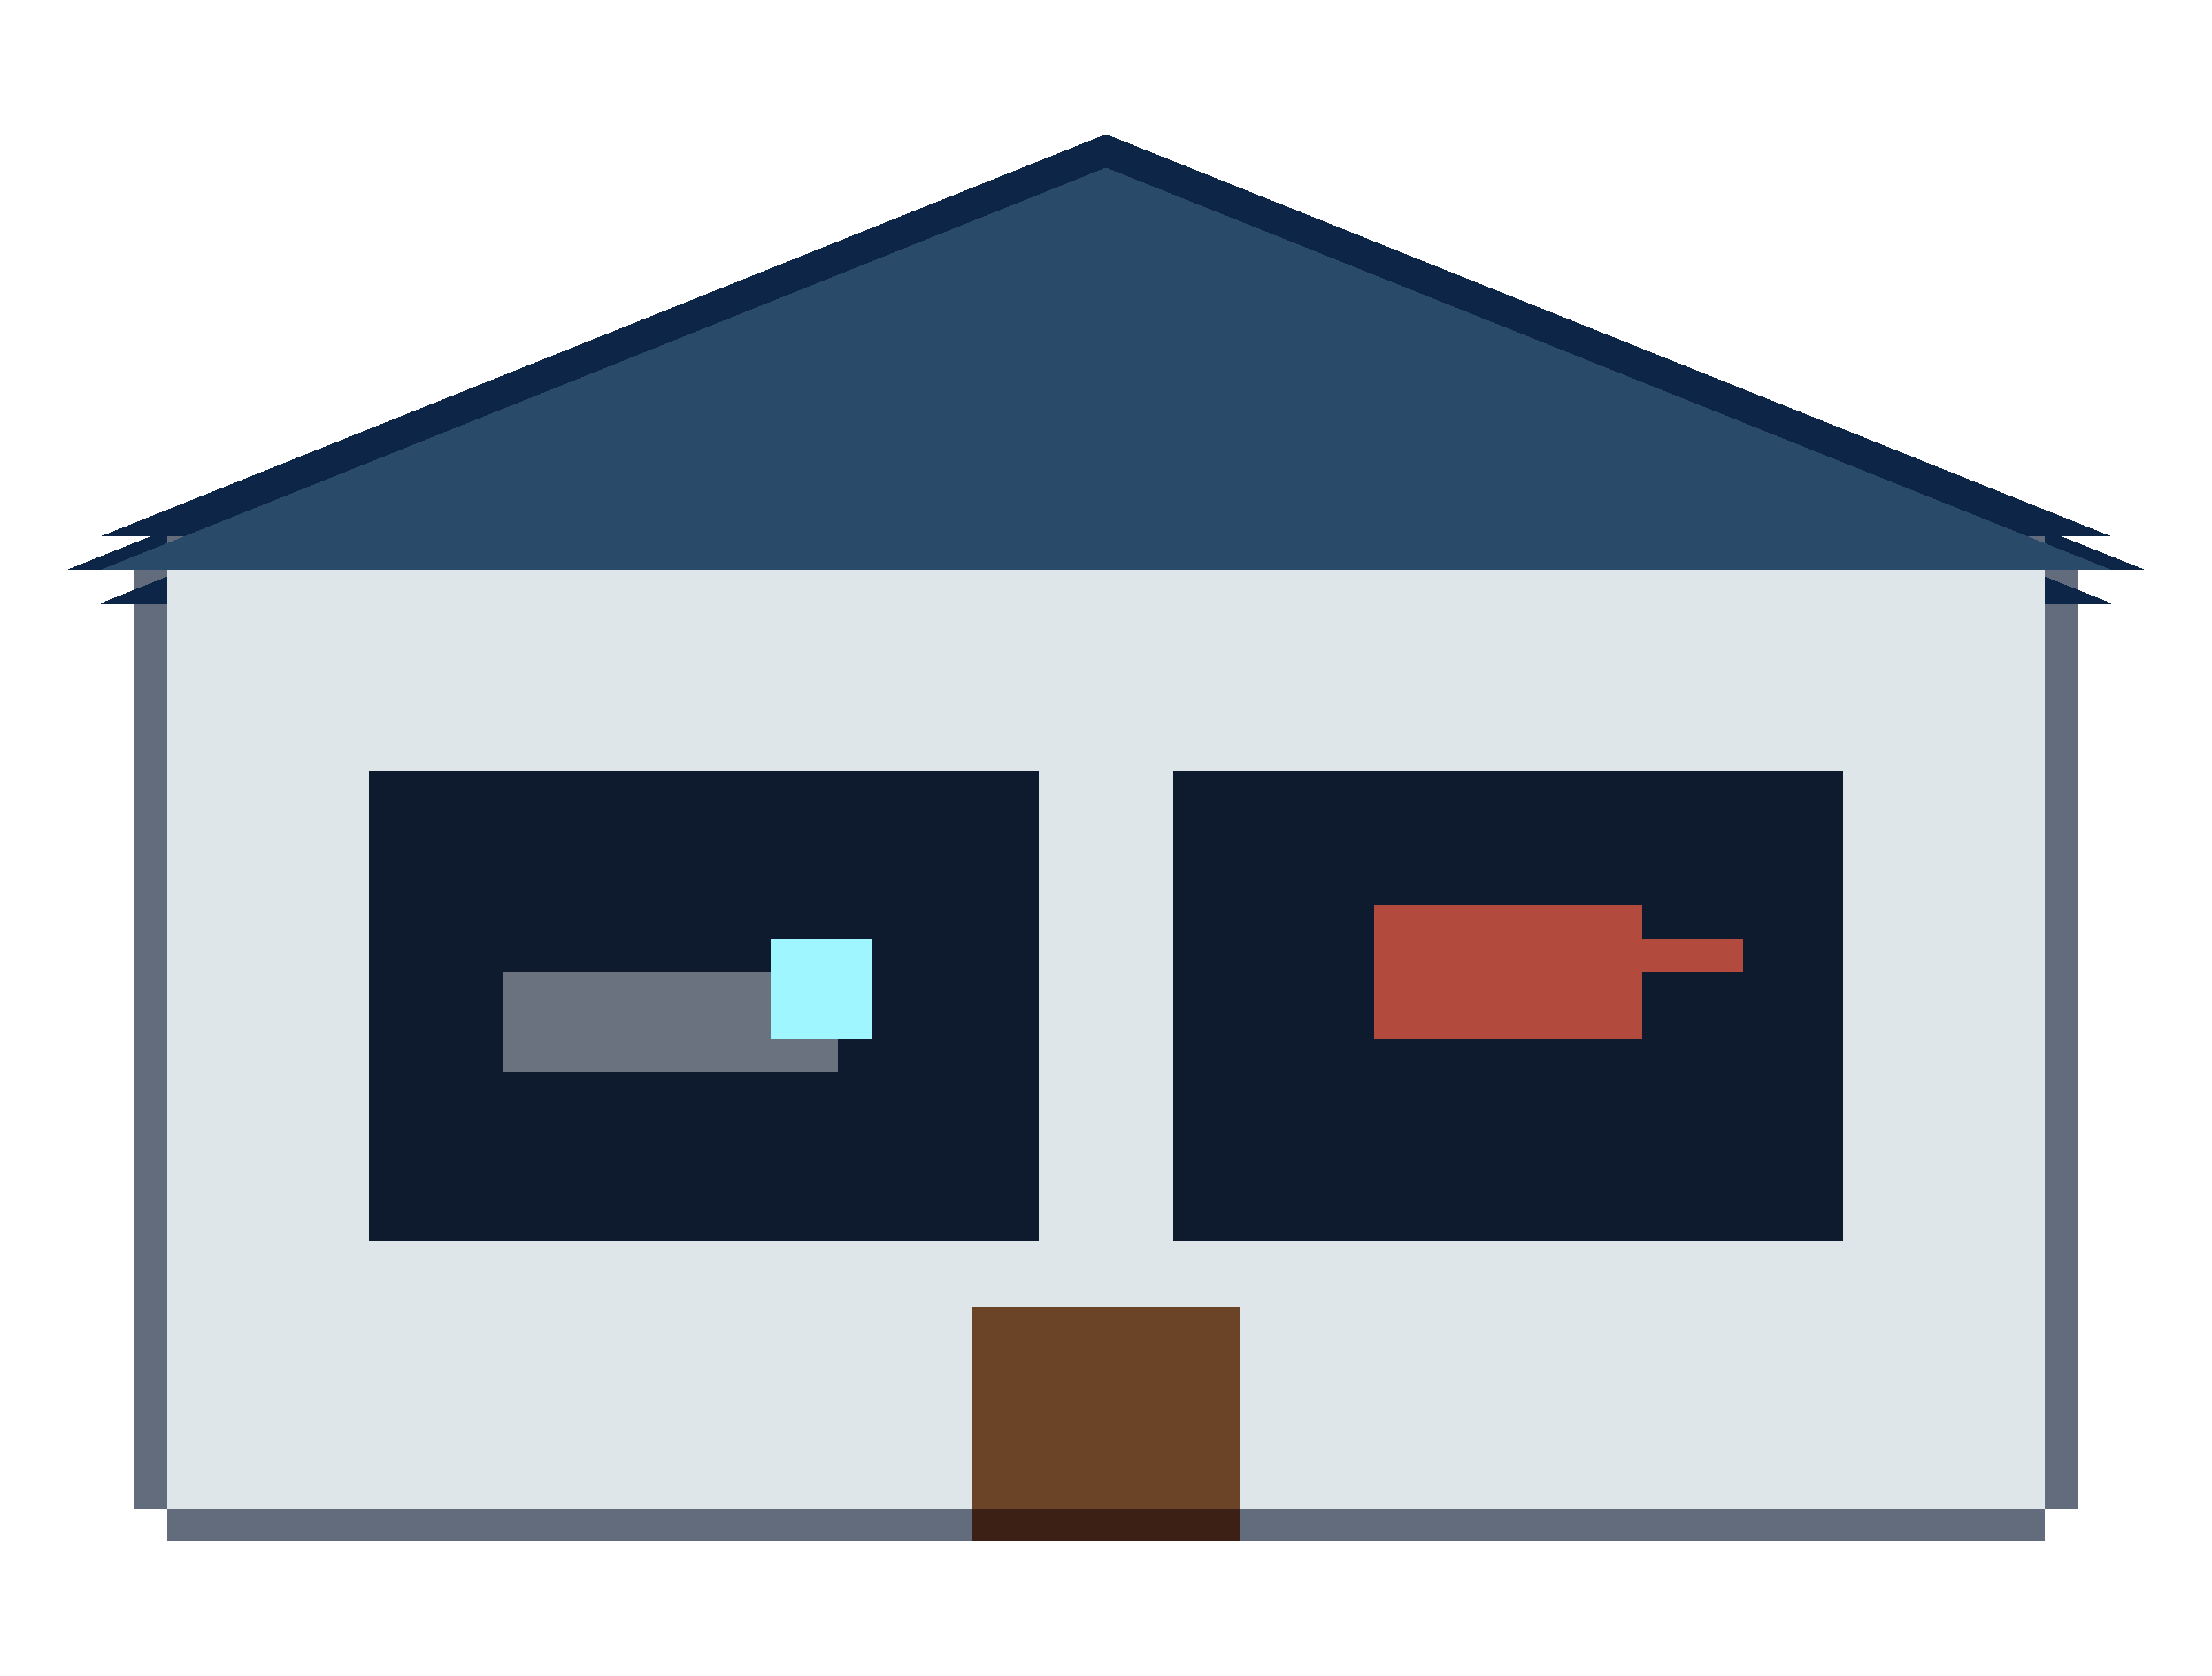
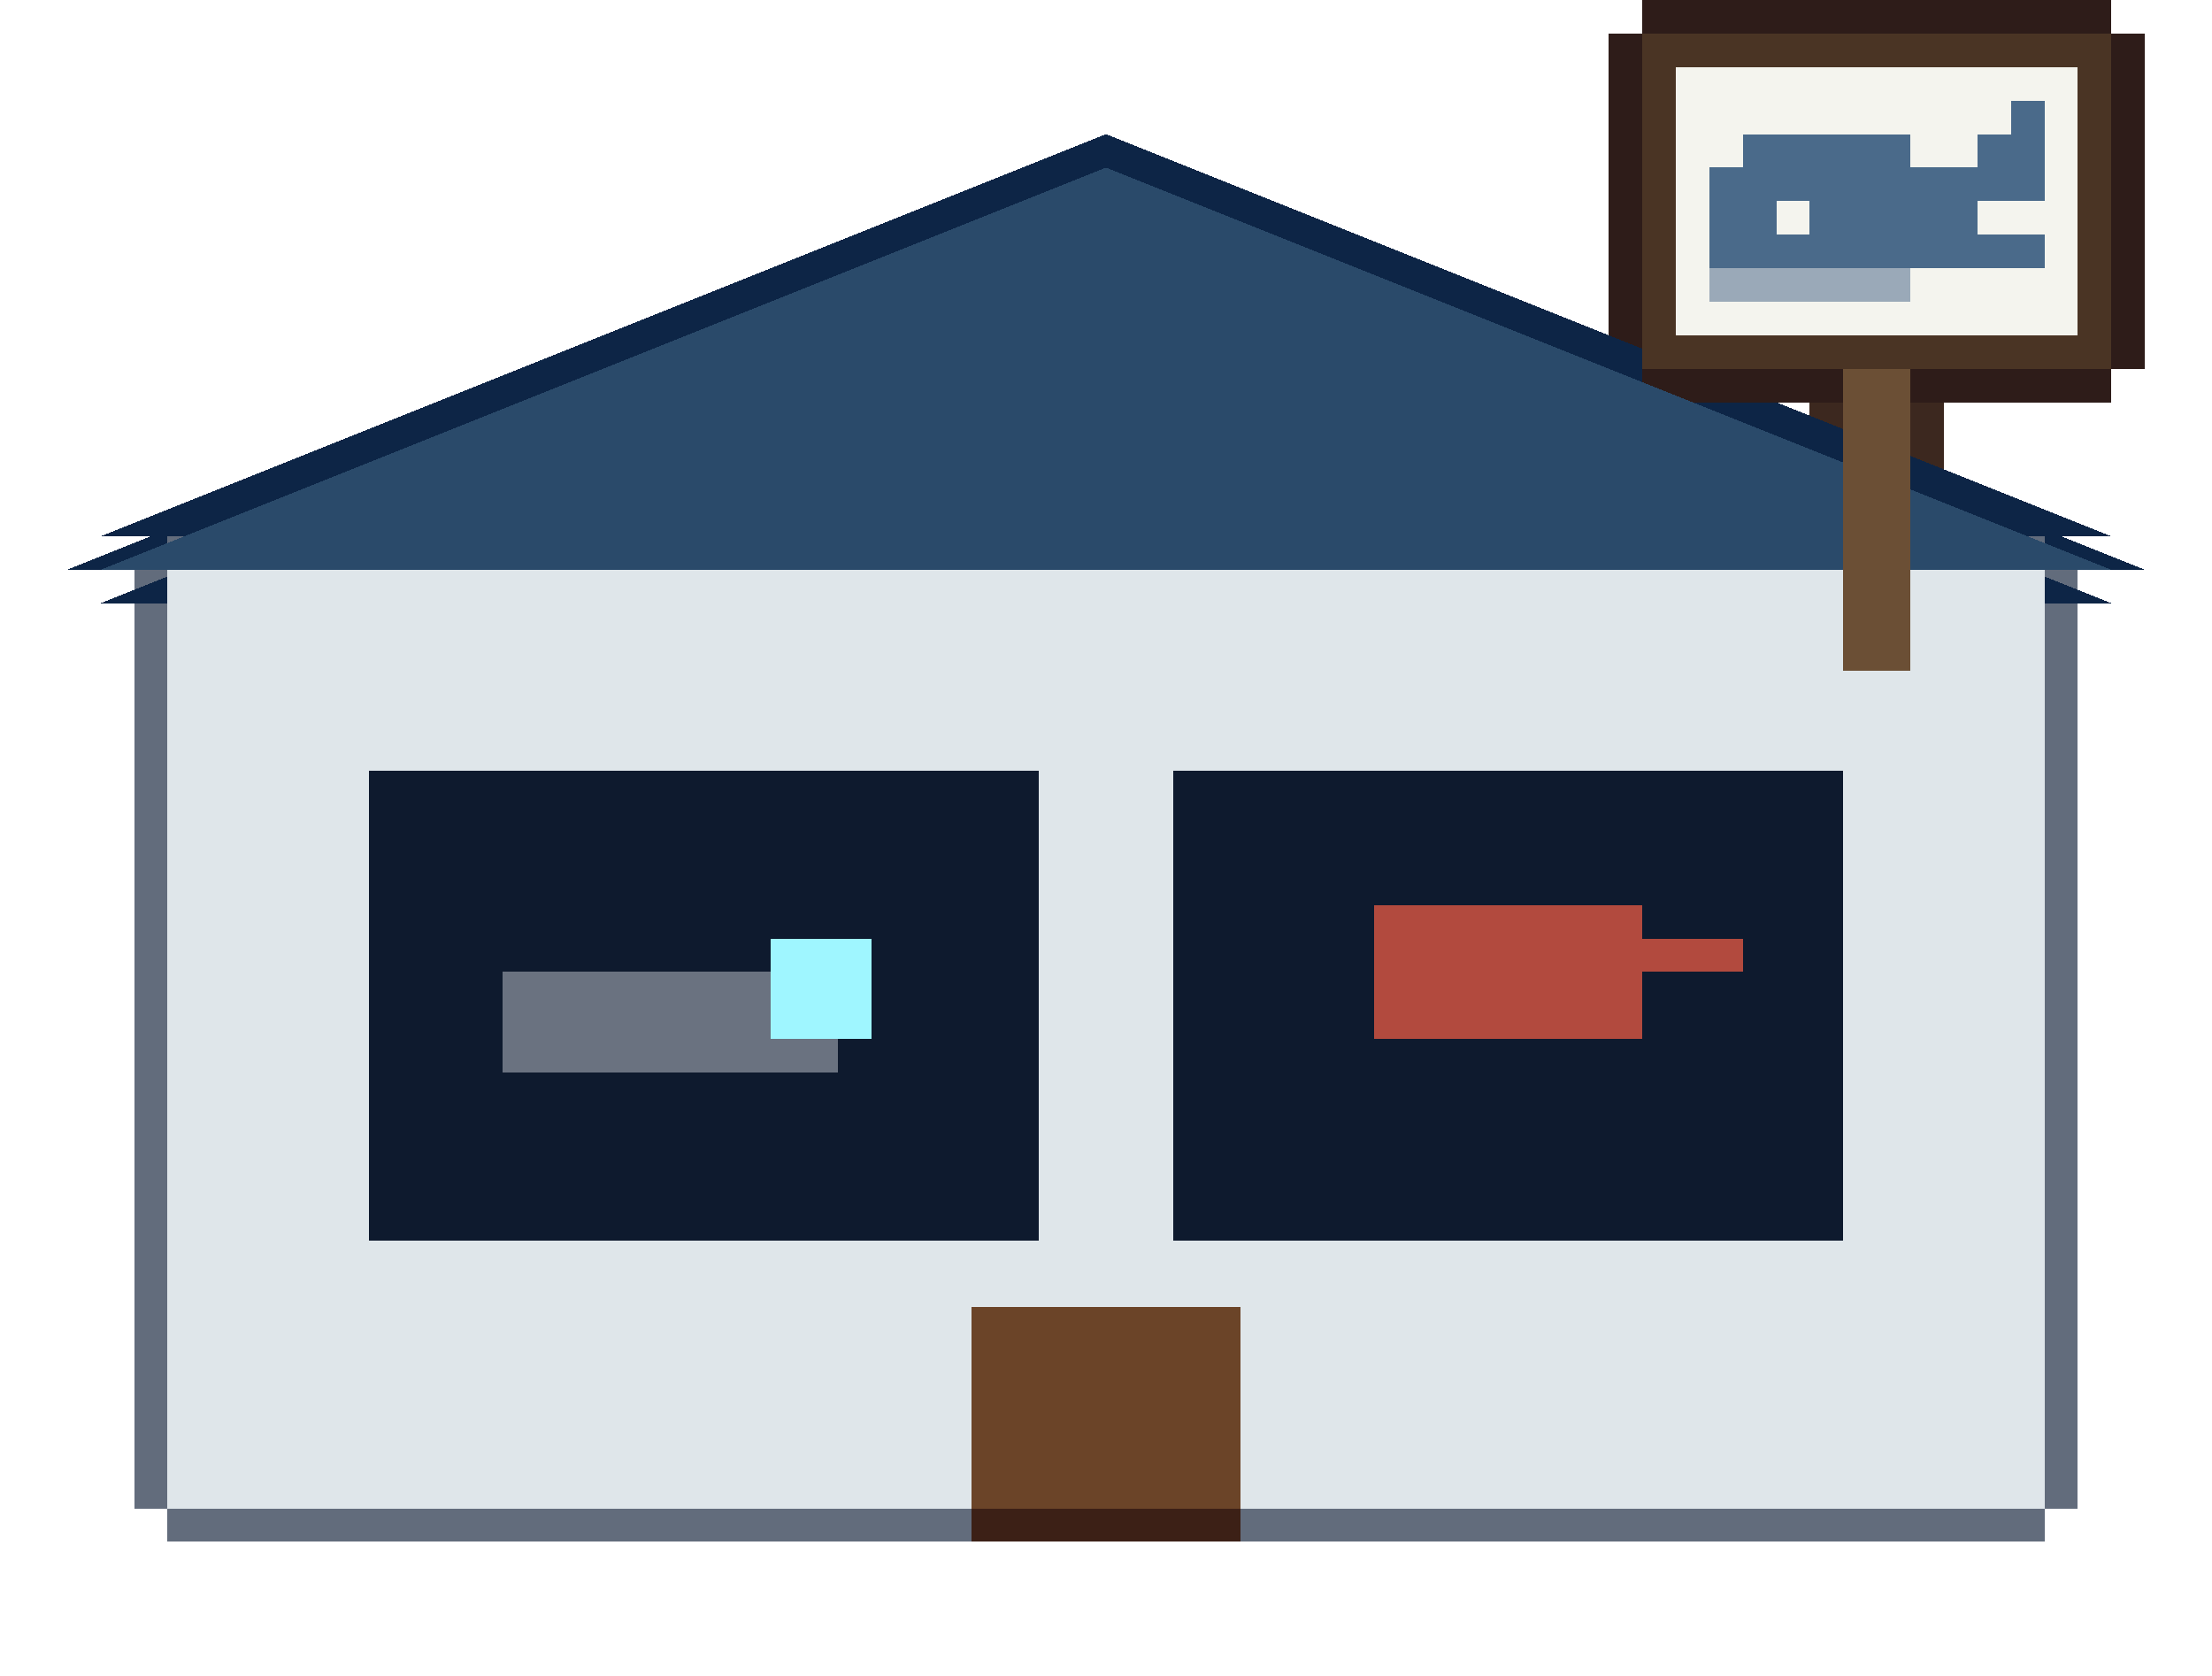
<svg xmlns="http://www.w3.org/2000/svg" width="66" height="50" viewBox="-1 -1 66 50" shape-rendering="crispEdges">
  <g id="outline">
    <g transform="translate(-1 0)">
      <rect x="4" y="16" width="56" height="28" fill="#626c7c" />
      <polygon points="2,16 32,4 62,16" fill="#0d2546" />
      <rect x="10" y="22" width="20" height="14" fill="#04102d" />
      <rect x="34" y="22" width="20" height="14" fill="#04102d" />
      <rect x="14" y="28" width="10" height="3" fill="#32394f" />
      <rect x="22" y="27" width="3" height="3" fill="#3c7585" />
      <rect x="40" y="26" width="8" height="4" fill="#5a171a" />
      <rect x="47" y="27" width="4" height="1" fill="#5a171a" />
      <rect x="28" y="38" width="8" height="6" fill="#3c2016" />
+       <rect x="54" y="9" width="2" height="10" fill="#3c281f" />
+       <rect x="48" y="0" width="14" height="10" fill="#2e1c19" />
+       <rect x="49" y="1" width="12" height="8" fill="#767673" />
+       <rect x="50" y="4" width="8" height="3" fill="#1c3353" />
+       <rect x="51" y="3" width="5" height="1" fill="#1c3353" />
+       <rect x="58" y="3" width="2" height="2" fill="#1c3353" />
+       <rect x="59" y="2" width="1" height="1" fill="#1c3353" />
+       <rect x="58" y="6" width="2" height="1" fill="#1c3353" />
+       <rect x="52" y="5" width="1" height="1" fill="#767673" />
+       <rect x="50" y="7" width="6" height="1" fill="#445067" />
    </g>
    <g transform="translate(1 0)">
      <rect x="4" y="16" width="56" height="28" fill="#626c7c" />
      <polygon points="2,16 32,4 62,16" fill="#0d2546" />
      <rect x="10" y="22" width="20" height="14" fill="#04102d" />
      <rect x="34" y="22" width="20" height="14" fill="#04102d" />
      <rect x="14" y="28" width="10" height="3" fill="#32394f" />
      <rect x="22" y="27" width="3" height="3" fill="#3c7585" />
      <rect x="40" y="26" width="8" height="4" fill="#5a171a" />
      <rect x="47" y="27" width="4" height="1" fill="#5a171a" />
      <rect x="28" y="38" width="8" height="6" fill="#3c2016" />
+       <rect x="54" y="9" width="2" height="10" fill="#3c281f" />
+       <rect x="48" y="0" width="14" height="10" fill="#2e1c19" />
+       <rect x="49" y="1" width="12" height="8" fill="#767673" />
+       <rect x="50" y="4" width="8" height="3" fill="#1c3353" />
+       <rect x="51" y="3" width="5" height="1" fill="#1c3353" />
+       <rect x="58" y="3" width="2" height="2" fill="#1c3353" />
+       <rect x="59" y="2" width="1" height="1" fill="#1c3353" />
+       <rect x="58" y="6" width="2" height="1" fill="#1c3353" />
+       <rect x="52" y="5" width="1" height="1" fill="#767673" />
+       <rect x="50" y="7" width="6" height="1" fill="#445067" />
    </g>
    <g transform="translate(0 -1)">
      <rect x="4" y="16" width="56" height="28" fill="#626c7c" />
      <polygon points="2,16 32,4 62,16" fill="#0d2546" />
      <rect x="10" y="22" width="20" height="14" fill="#04102d" />
      <rect x="34" y="22" width="20" height="14" fill="#04102d" />
      <rect x="14" y="28" width="10" height="3" fill="#32394f" />
      <rect x="22" y="27" width="3" height="3" fill="#3c7585" />
      <rect x="40" y="26" width="8" height="4" fill="#5a171a" />
      <rect x="47" y="27" width="4" height="1" fill="#5a171a" />
      <rect x="28" y="38" width="8" height="6" fill="#3c2016" />
+       <rect x="54" y="9" width="2" height="10" fill="#3c281f" />
+       <rect x="48" y="0" width="14" height="10" fill="#2e1c19" />
+       <rect x="49" y="1" width="12" height="8" fill="#767673" />
+       <rect x="50" y="4" width="8" height="3" fill="#1c3353" />
+       <rect x="51" y="3" width="5" height="1" fill="#1c3353" />
+       <rect x="58" y="3" width="2" height="2" fill="#1c3353" />
+       <rect x="59" y="2" width="1" height="1" fill="#1c3353" />
+       <rect x="58" y="6" width="2" height="1" fill="#1c3353" />
+       <rect x="52" y="5" width="1" height="1" fill="#767673" />
+       <rect x="50" y="7" width="6" height="1" fill="#445067" />
    </g>
    <g transform="translate(0 1)">
      <rect x="4" y="16" width="56" height="28" fill="#626c7c" />
      <polygon points="2,16 32,4 62,16" fill="#0d2546" />
      <rect x="10" y="22" width="20" height="14" fill="#04102d" />
      <rect x="34" y="22" width="20" height="14" fill="#04102d" />
      <rect x="14" y="28" width="10" height="3" fill="#32394f" />
      <rect x="22" y="27" width="3" height="3" fill="#3c7585" />
      <rect x="40" y="26" width="8" height="4" fill="#5a171a" />
      <rect x="47" y="27" width="4" height="1" fill="#5a171a" />
      <rect x="28" y="38" width="8" height="6" fill="#3c2016" />
+       <rect x="54" y="9" width="2" height="10" fill="#3c281f" />
+       <rect x="48" y="0" width="14" height="10" fill="#2e1c19" />
+       <rect x="49" y="1" width="12" height="8" fill="#767673" />
+       <rect x="50" y="4" width="8" height="3" fill="#1c3353" />
+       <rect x="51" y="3" width="5" height="1" fill="#1c3353" />
+       <rect x="58" y="3" width="2" height="2" fill="#1c3353" />
+       <rect x="59" y="2" width="1" height="1" fill="#1c3353" />
+       <rect x="58" y="6" width="2" height="1" fill="#1c3353" />
+       <rect x="52" y="5" width="1" height="1" fill="#767673" />
+       <rect x="50" y="7" width="6" height="1" fill="#445067" />
    </g>
  </g>
  <g id="art" data-size="64 48" data-box="0 0 64 48">
    <rect x="4" y="16" width="56" height="28" fill="#dfe6ea" />
    <polygon points="2,16 32,4 62,16" fill="#2a4a6a" />
    <rect x="10" y="22" width="20" height="14" fill="#0e1a2e" />
    <rect x="34" y="22" width="20" height="14" fill="#0e1a2e" />
    <rect x="14" y="28" width="10" height="3" fill="#6a7280" />
    <rect x="22" y="27" width="3" height="3" fill="#9ff6ff" />
    <rect x="40" y="26" width="8" height="4" fill="#b24a3e" />
    <rect x="47" y="27" width="4" height="1" fill="#b24a3e" />
    <rect x="28" y="38" width="8" height="6" fill="#6b4428" />
+     <rect x="54" y="9" width="2" height="10" fill="#6b4f35" />
+     <rect x="48" y="0" width="14" height="10" fill="#4a3424" />
+     <rect x="49" y="1" width="12" height="8" fill="#f4f4ee" />
+     <rect x="50" y="4" width="8" height="3" fill="#4a6a8a" />
+     <rect x="51" y="3" width="5" height="1" fill="#4a6a8a" />
+     <rect x="58" y="3" width="2" height="2" fill="#4a6a8a" />
+     <rect x="59" y="2" width="1" height="1" fill="#4a6a8a" />
+     <rect x="58" y="6" width="2" height="1" fill="#4a6a8a" />
+     <rect x="52" y="5" width="1" height="1" fill="#f4f4ee" />
+     <rect x="50" y="7" width="6" height="1" fill="#9aa9b8" />
  </g>
</svg>
